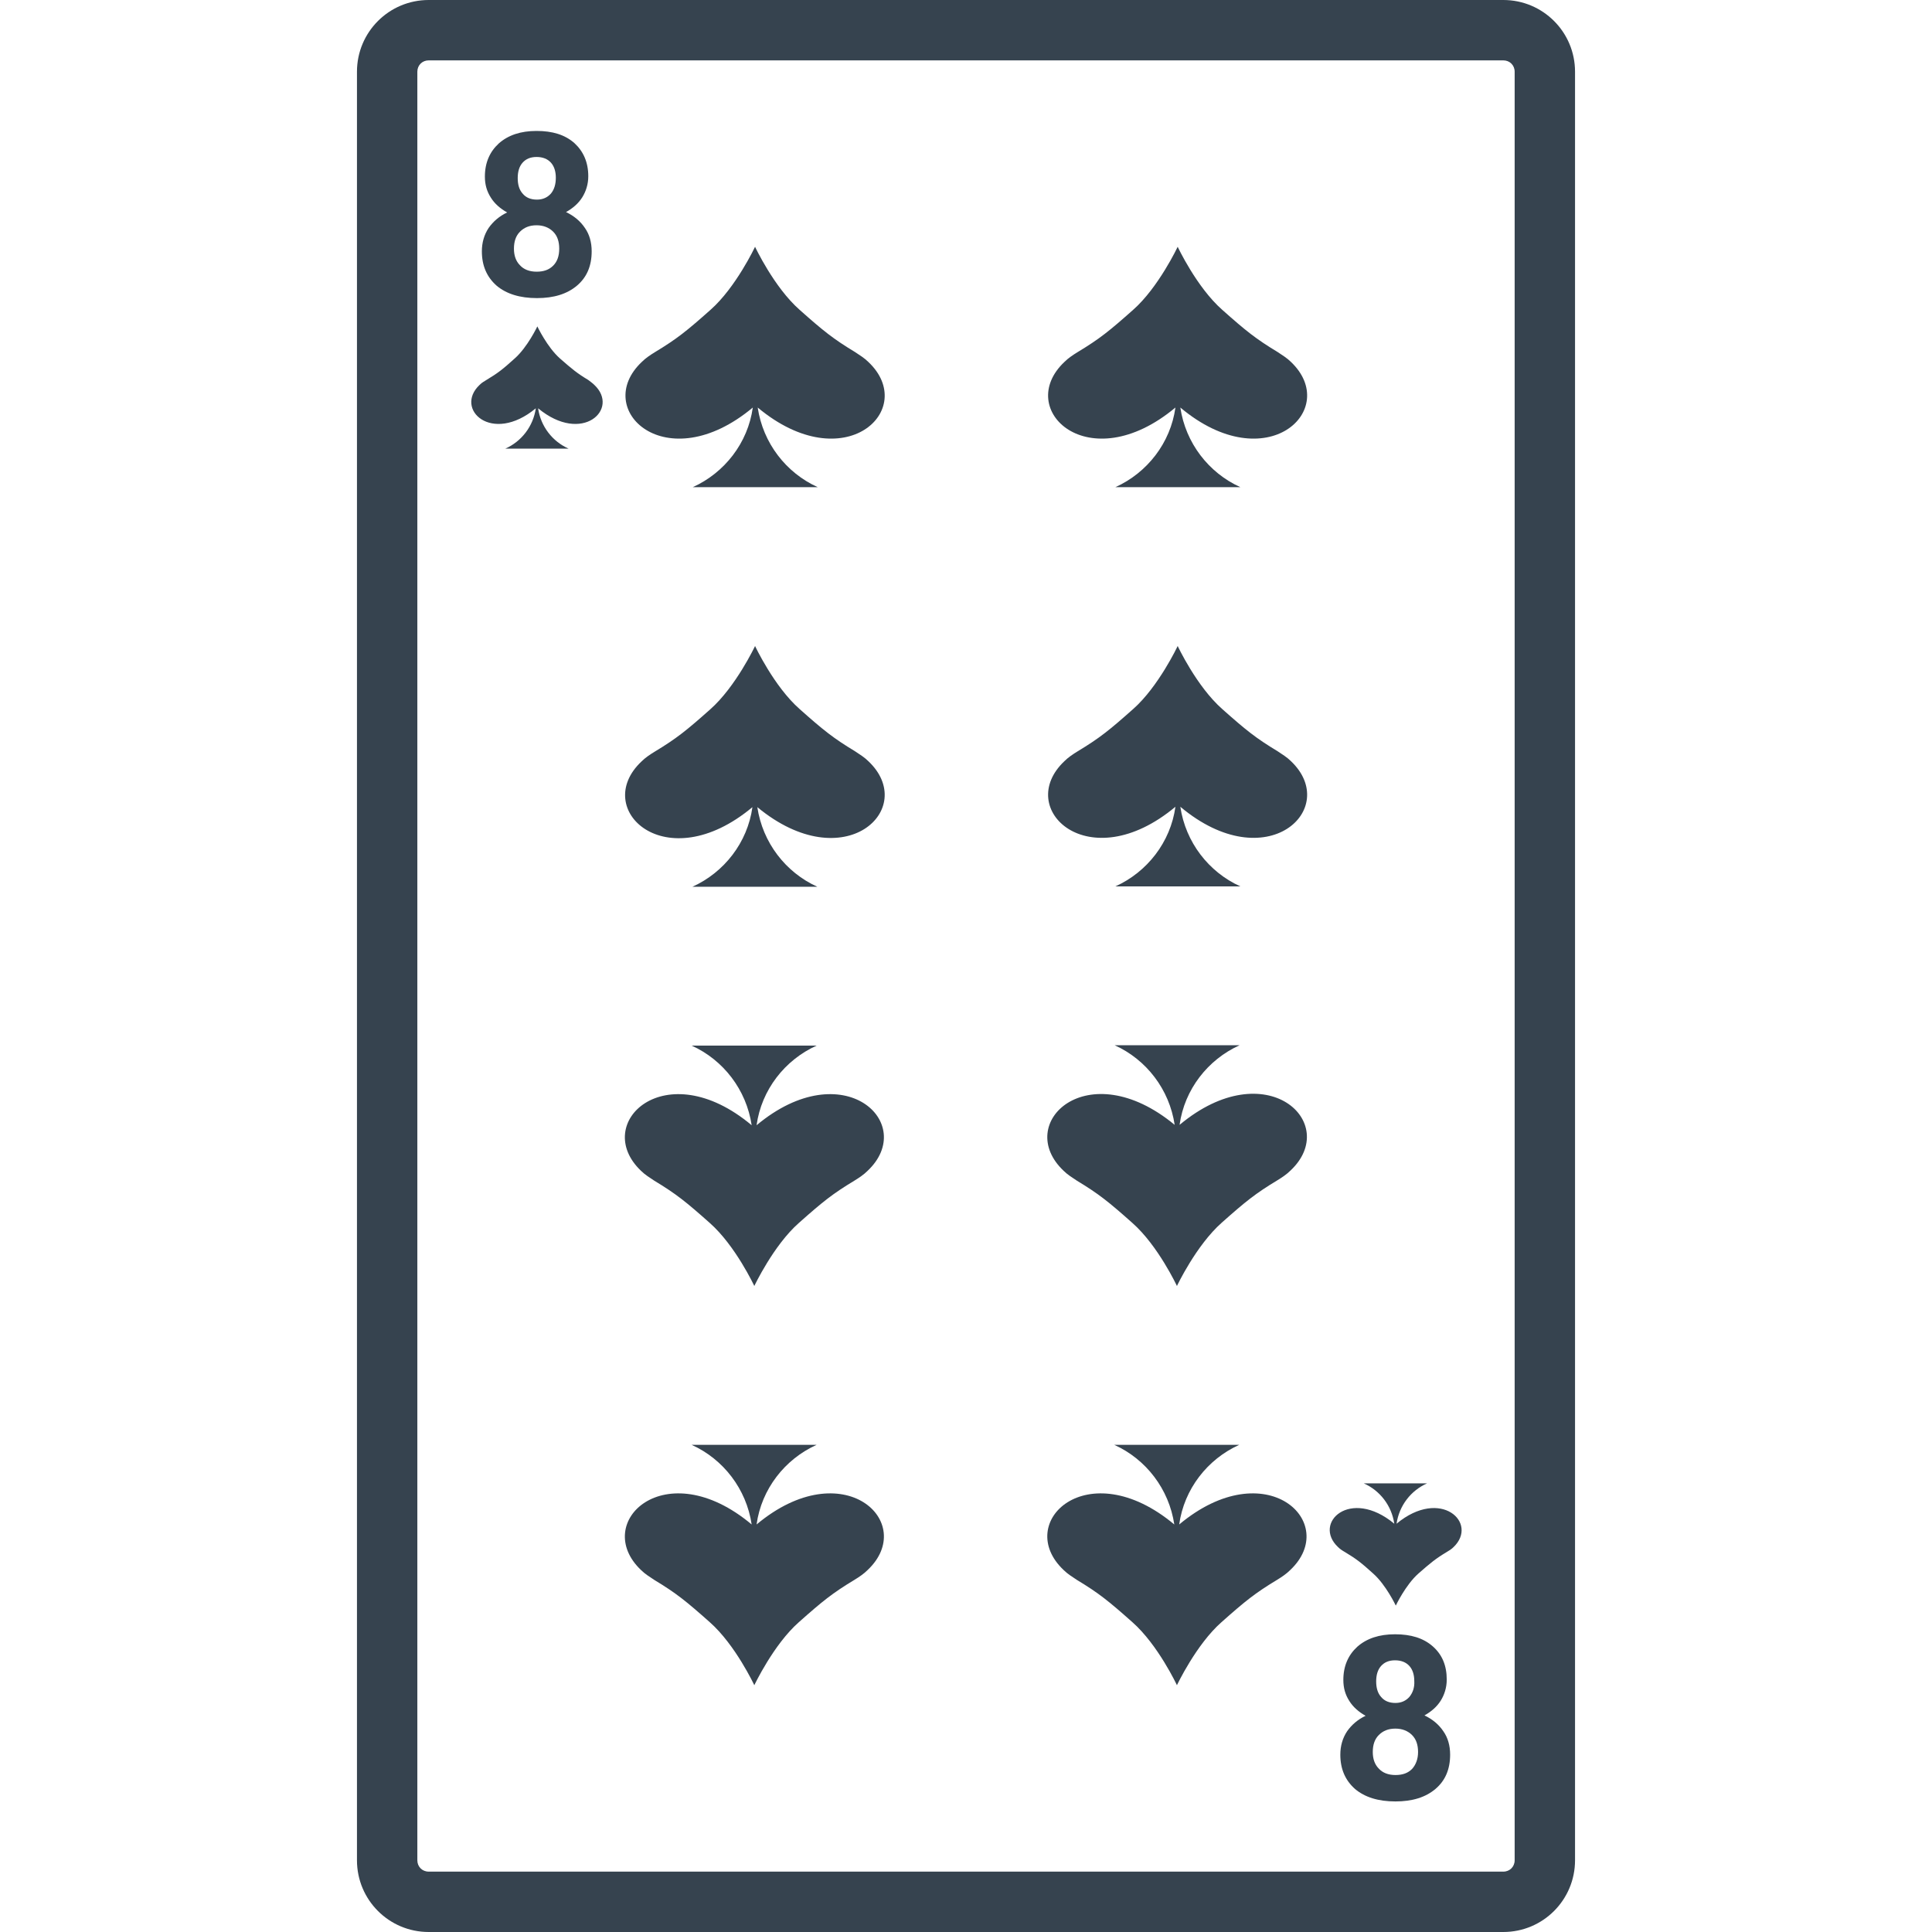
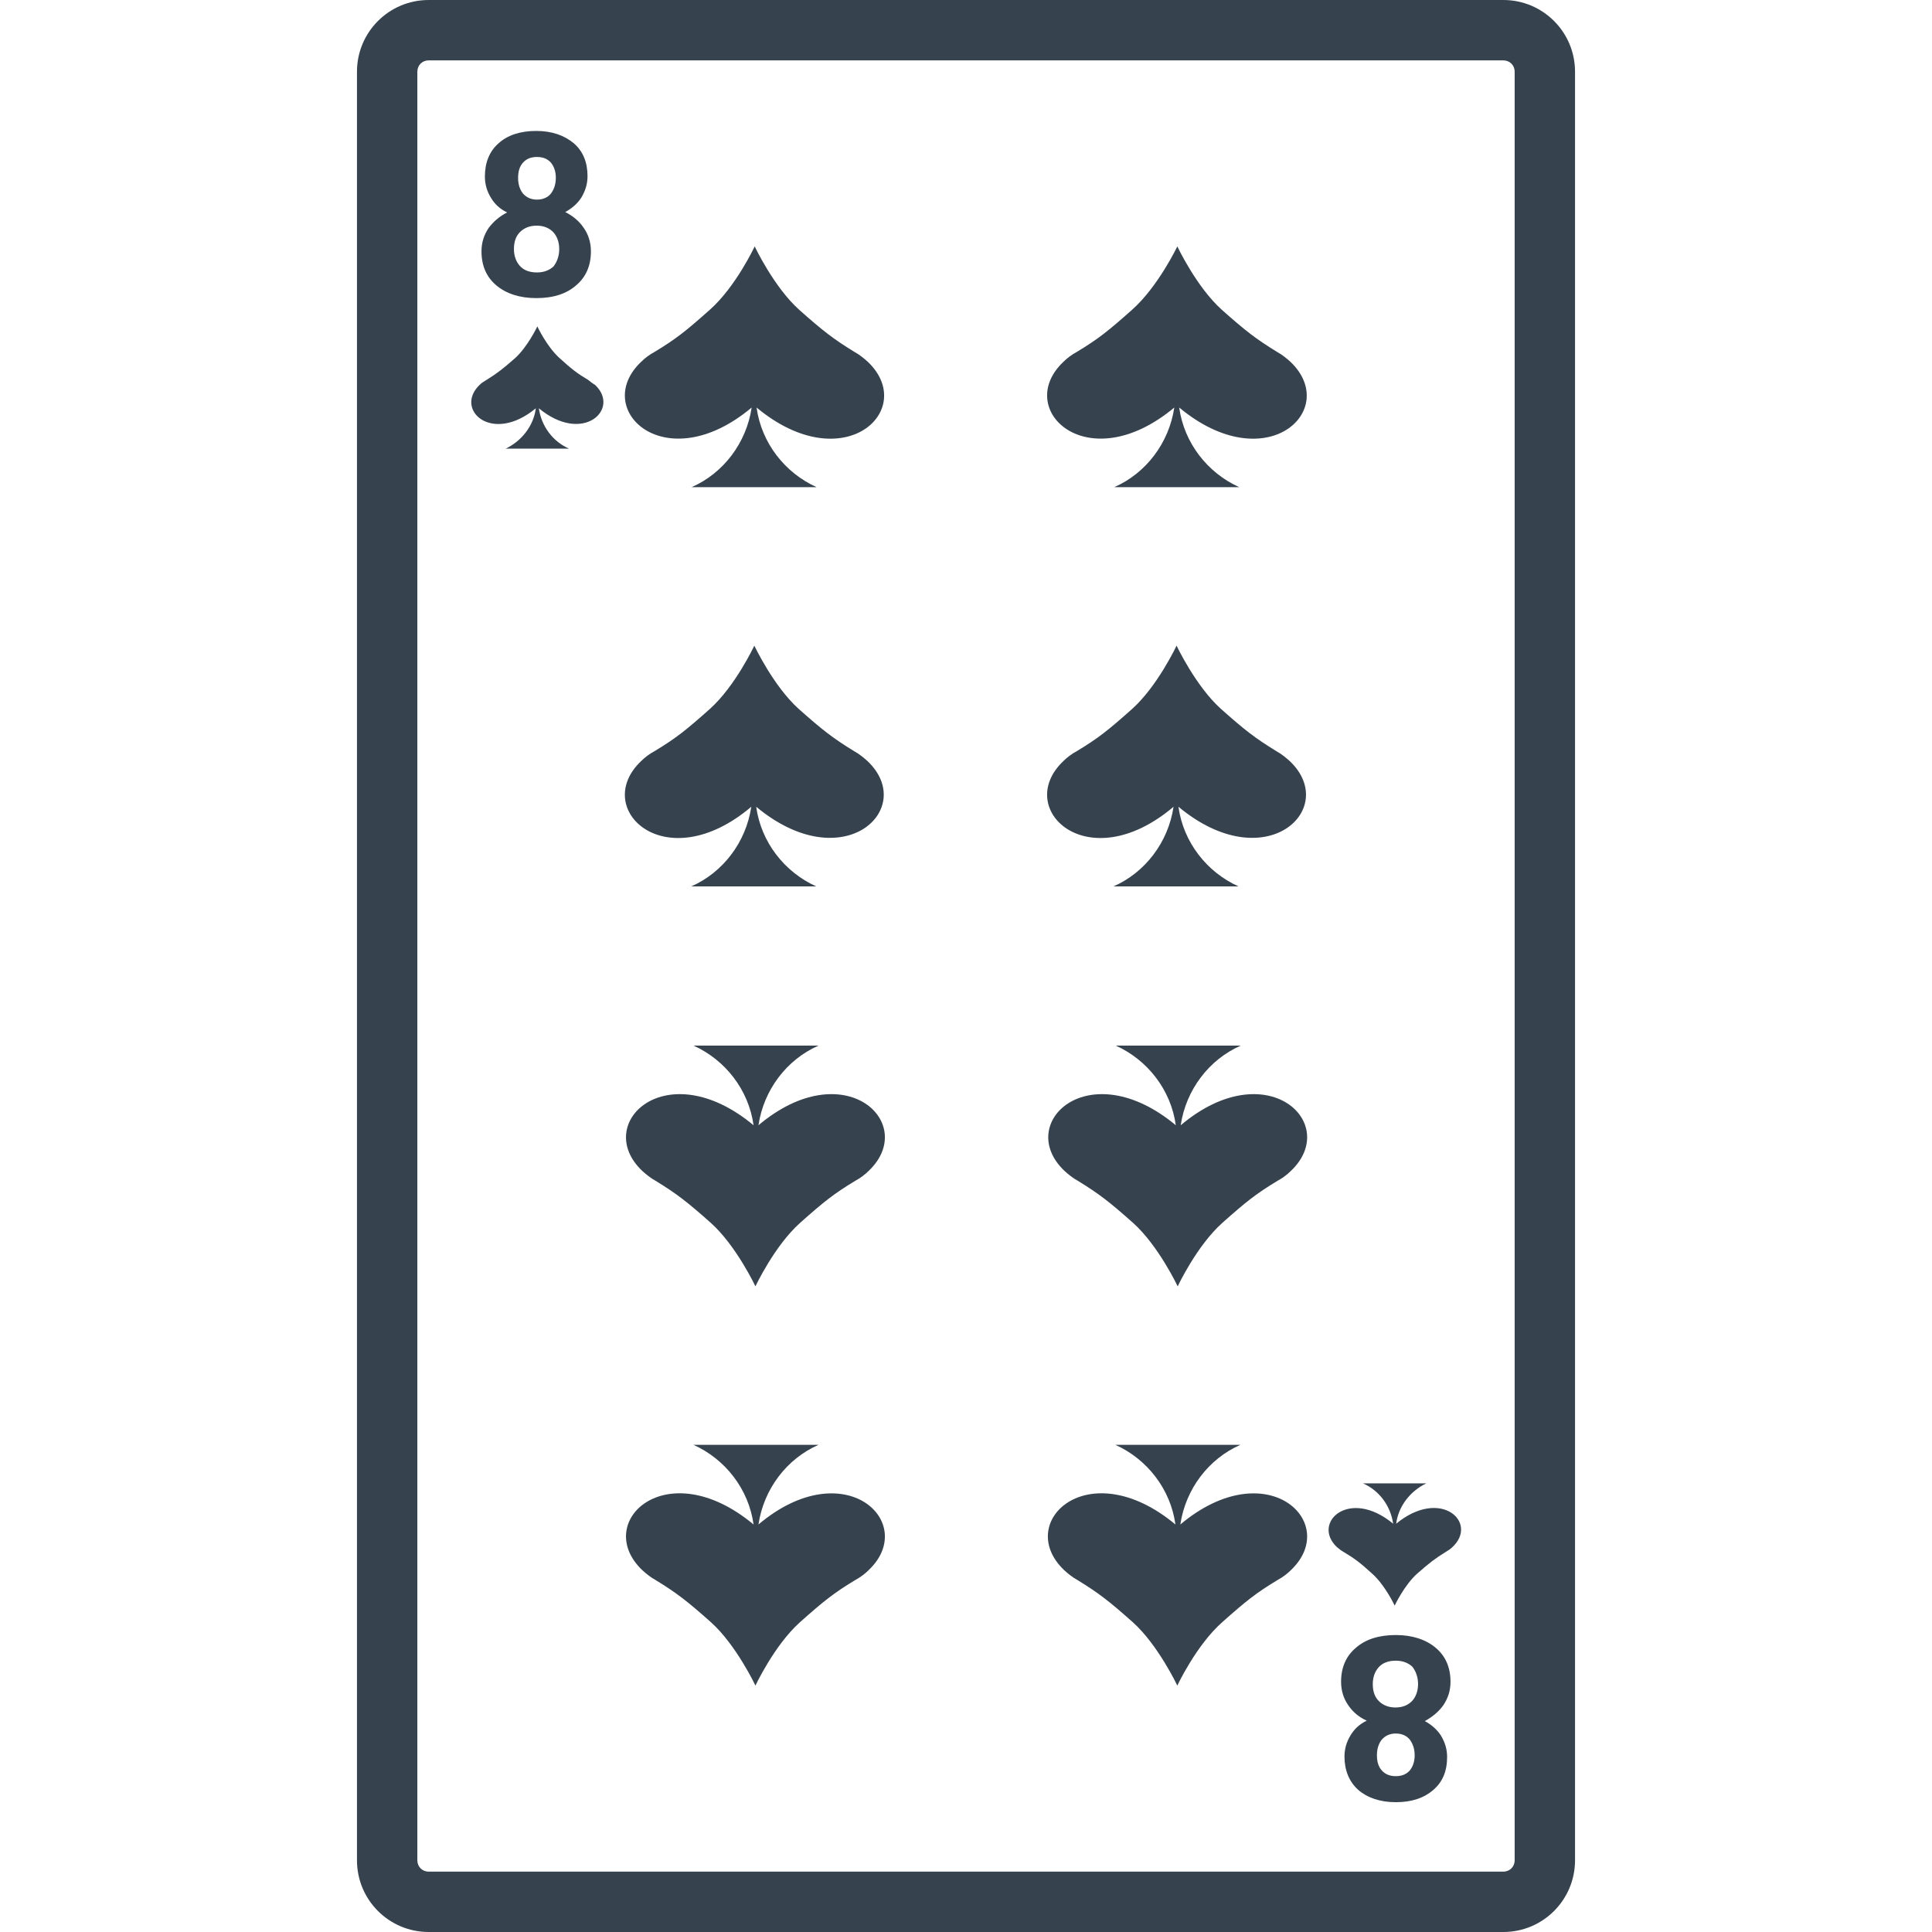
<svg xmlns="http://www.w3.org/2000/svg" version="1.1" x="0" y="0" viewBox="0 0 512 512" xml:space="preserve">
-   <path d="M398.4 16c1.7 0 3 1.3 3 3v474c0 1.7-1.3 3-3 3H113.6c-1.7 0-3-1.3-3-3V19c0-1.7 1.3-3 3-3h284.8m0-16H113.6c-10.5 0-19 8.5-19 19v474c0 10.5 8.5 19 19 19h284.8c10.5 0 19-8.5 19-19V19c0-10.5-8.5-19-19-19zM157.5 102c6.8 6.4-3.2 15.9-14.9 6.2.7 4.8 3.8 8.8 8.1 10.7h-16.8c4.3-1.9 7.4-5.9 8.1-10.7-11.7 9.7-21.7.2-14.9-6.2.5-.5 1.1-.9 1.8-1.3 3-1.8 4.3-2.8 7.5-5.7 3.4-3 6-8.5 6-8.5s2.6 5.5 6 8.5c3.2 2.8 4.5 3.9 7.5 5.7.5.4 1.1.8 1.6 1.3zm212.6 301.8c.7-4.8 3.8-8.8 8.1-10.7h-16.8c4.3 1.9 7.4 5.9 8.1 10.7-11.7-9.7-21.7-.2-14.9 6.2.5.5 1.1.9 1.8 1.3 3 1.8 4.3 2.8 7.5 5.7 3.4 3 6 8.5 6 8.5s2.6-5.5 6-8.5c3.2-2.8 4.5-3.9 7.5-5.7.7-.4 1.3-.8 1.8-1.3 6.7-6.4-3.4-15.9-15.1-6.2zm-140-307.9c-1-1-2.3-1.8-3.5-2.6-5.8-3.5-8.4-5.6-14.7-11.2-6.8-6-11.8-16.7-11.8-16.7s-5.1 10.8-11.8 16.7c-6.3 5.6-8.9 7.7-14.7 11.2-1.3.8-2.5 1.6-3.5 2.6-13.4 12.6 6.4 31.3 29.4 12.1-1.3 9.4-7.5 17.3-15.9 21.1h33.1c-8.4-3.8-14.5-11.7-15.9-21.1 23 19.2 42.7.5 29.3-12.1zm112 0c-1-1-2.3-1.8-3.5-2.6-5.8-3.5-8.4-5.6-14.7-11.2-6.8-6-11.8-16.7-11.8-16.7s-5.1 10.8-11.8 16.7c-6.3 5.6-8.9 7.7-14.7 11.2-1.3.8-2.5 1.6-3.5 2.6-13.4 12.6 6.4 31.3 29.4 12.1-1.3 9.4-7.5 17.3-15.9 21.1h33.1c-8.4-3.8-14.5-11.7-15.9-21.1 22.9 19.2 42.6.5 29.3-12.1zm-112 105.8c-1-1-2.3-1.8-3.5-2.6-5.8-3.5-8.4-5.6-14.7-11.2-6.8-6-11.8-16.7-11.8-16.7S195 182 188.2 188c-6.3 5.6-8.9 7.7-14.7 11.2-1.3.8-2.5 1.6-3.5 2.6-13.4 12.6 6.4 31.3 29.4 12.1-1.3 9.4-7.5 17.3-15.9 21.1h33.1c-8.4-3.8-14.5-11.7-15.9-21.1 23.1 19.1 42.8.4 29.4-12.2zm112 0c-1-1-2.3-1.8-3.5-2.6-5.8-3.5-8.4-5.6-14.7-11.2-6.8-6-11.8-16.7-11.8-16.7s-5.1 10.8-11.8 16.7c-6.3 5.6-8.9 7.7-14.7 11.2-1.3.8-2.5 1.6-3.5 2.6-13.4 12.6 6.4 31.3 29.4 12.1-1.3 9.4-7.5 17.3-15.9 21.1h33.1c-8.4-3.8-14.5-11.7-15.9-21.1 22.9 19.2 42.6.5 29.3-12.1zm-60.2 214.4c1 1 2.3 1.8 3.5 2.6 5.8 3.5 8.4 5.6 14.7 11.2 6.8 6 11.8 16.7 11.8 16.7s5.1-10.8 11.8-16.7c6.3-5.6 8.9-7.7 14.7-11.2 1.3-.8 2.5-1.6 3.5-2.6 13.4-12.6-6.4-31.3-29.4-12.1 1.3-9.4 7.5-17.3 15.9-21.1h-33.1c8.4 3.8 14.5 11.7 15.9 21.1-23-19.2-42.7-.5-29.3 12.1zm-112 0c1 1 2.3 1.8 3.5 2.6 5.8 3.5 8.4 5.6 14.7 11.2 6.8 6 11.8 16.7 11.8 16.7s5.1-10.8 11.8-16.7c6.3-5.6 8.9-7.7 14.7-11.2 1.3-.8 2.5-1.6 3.5-2.6 13.4-12.6-6.4-31.3-29.4-12.1 1.3-9.4 7.5-17.3 15.9-21.1h-33.1c8.4 3.8 14.5 11.7 15.9 21.1-22.9-19.2-42.6-.5-29.3 12.1zm112-105.8c1 1 2.3 1.8 3.5 2.6 5.8 3.5 8.4 5.6 14.7 11.2 6.8 6 11.8 16.7 11.8 16.7S317 330 323.8 324c6.3-5.6 8.9-7.7 14.7-11.2 1.3-.8 2.5-1.6 3.5-2.6 13.4-12.6-6.4-31.3-29.4-12.1 1.3-9.4 7.5-17.3 15.9-21.1h-33.1c8.4 3.8 14.5 11.7 15.9 21.1-23.1-19.1-42.8-.4-29.4 12.2zm-112 0c1 1 2.3 1.8 3.5 2.6 5.8 3.5 8.4 5.6 14.7 11.2 6.8 6 11.8 16.7 11.8 16.7s5.1-10.8 11.8-16.7c6.3-5.6 8.9-7.7 14.7-11.2 1.3-.8 2.5-1.6 3.5-2.6 13.4-12.6-6.4-31.3-29.4-12.1 1.3-9.4 7.5-17.3 15.9-21.1h-33.1c8.4 3.8 14.5 11.7 15.9 21.1-22.9-19.2-42.6-.5-29.3 12.1zM152.2 37.9c-2.5-2.2-5.8-3.2-10-3.2s-7.5 1.1-10 3.3c-2.4 2.2-3.7 5.1-3.7 8.8 0 2.1.5 3.9 1.6 5.6 1 1.6 2.5 2.9 4.3 3.9-2.1 1-3.7 2.4-4.9 4.1-1.2 1.8-1.8 3.9-1.8 6.2 0 3.8 1.3 6.8 3.9 9.1 2.6 2.2 6.2 3.3 10.7 3.3 4.5 0 8-1.1 10.6-3.3 2.6-2.2 3.9-5.2 3.9-9.1 0-2.4-.6-4.5-1.8-6.2-1.2-1.8-2.9-3.2-5-4.2 1.8-1 3.3-2.3 4.3-3.9s1.6-3.5 1.6-5.6c0-3.7-1.3-6.6-3.7-8.8zm-5.6 32.5c-1.1 1.1-2.5 1.6-4.4 1.6-1.9 0-3.4-.6-4.4-1.7-1.1-1.1-1.6-2.6-1.6-4.4 0-1.9.5-3.4 1.6-4.5s2.5-1.7 4.4-1.7c1.8 0 3.3.6 4.4 1.7 1.1 1.1 1.6 2.6 1.6 4.5s-.5 3.4-1.6 4.5zm-.6-19.1c-.9 1-2.1 1.6-3.7 1.6s-2.9-.5-3.8-1.6c-.9-1-1.3-2.4-1.3-4.1 0-1.7.4-3.1 1.3-4.1.9-1 2.1-1.5 3.7-1.5s2.9.5 3.8 1.5c.9 1 1.3 2.4 1.3 4 0 1.7-.4 3.1-1.3 4.2zm233.7 385c-2.5-2.2-5.8-3.2-10-3.2s-7.5 1.1-10 3.3c-2.4 2.2-3.7 5.1-3.7 8.8 0 2.1.5 3.9 1.6 5.6 1 1.6 2.5 2.9 4.3 3.9-2.1 1-3.7 2.4-4.9 4.1-1.2 1.8-1.8 3.9-1.8 6.2 0 3.8 1.3 6.8 3.9 9.1 2.6 2.2 6.2 3.3 10.7 3.3 4.5 0 8-1.1 10.6-3.3 2.6-2.2 3.9-5.2 3.9-9.1 0-2.4-.6-4.5-1.8-6.2-1.2-1.8-2.9-3.2-5-4.2 1.8-1 3.3-2.3 4.3-3.9s1.6-3.5 1.6-5.6c0-3.7-1.2-6.6-3.7-8.8zm-5.5 32.5c-1.1 1.1-2.5 1.6-4.4 1.6-1.9 0-3.4-.6-4.4-1.7-1.1-1.1-1.6-2.6-1.6-4.4 0-1.9.5-3.4 1.6-4.5s2.5-1.7 4.4-1.7c1.8 0 3.3.6 4.4 1.7 1.1 1.1 1.6 2.6 1.6 4.5s-.6 3.4-1.6 4.5zm-.7-19.1c-.9 1-2.1 1.6-3.7 1.6s-2.9-.5-3.8-1.6c-.9-1-1.3-2.4-1.3-4.1 0-1.7.4-3.1 1.3-4.1.9-1 2.1-1.5 3.7-1.5s2.9.5 3.8 1.5c.9 1 1.3 2.4 1.3 4 .1 1.7-.4 3.1-1.3 4.2z" fill="#36434f" />
+   <path d="M129.5 60.4c-1.2 1.8-1.9 3.8-1.9 6.2 0 3.8 1.3 6.8 3.9 9 2.6 2.2 6.2 3.4 10.6 3.4 4.5 0 8-1.1 10.6-3.4 2.6-2.2 3.9-5.2 3.9-9 0-2.4-.7-4.5-1.9-6.2-1.2-1.8-2.9-3.2-4.9-4.2 1.8-1 3.3-2.3 4.3-3.9 1-1.7 1.6-3.5 1.6-5.6 0-3.7-1.2-6.6-3.6-8.7-2.5-2.1-5.8-3.3-10-3.3s-7.6 1.1-10 3.3c-2.4 2.1-3.6 5.1-3.6 8.8 0 2.1.6 4 1.6 5.6 1 1.7 2.4 3 4.3 3.9-2 1-3.6 2.4-4.9 4.1zm9.1-17.3c.9-1 2.1-1.5 3.7-1.5s2.8.5 3.7 1.5c.8 1 1.3 2.3 1.3 4 0 1.8-.5 3.1-1.3 4.2-.8 1-2.1 1.6-3.7 1.6s-2.8-.6-3.7-1.6c-.8-1-1.3-2.4-1.3-4.1 0-1.8.4-3.1 1.3-4.1zm-.8 18.4c1.1-1.1 2.6-1.7 4.4-1.7 1.9 0 3.3.6 4.4 1.7 1 1.1 1.6 2.6 1.6 4.5s-.6 3.4-1.5 4.6c-1.1 1-2.5 1.6-4.4 1.6-2 0-3.5-.6-4.5-1.7s-1.6-2.6-1.6-4.5.5-3.4 1.6-4.5zm19.9 40.5c6.8 6.4-3.2 15.9-14.9 6.2.7 4.8 3.7 8.8 8 10.7H134c4.2-2 7.4-6 8-10.7-11.7 9.7-21.7.3-14.9-6.2.5-.5 1.1-.9 1.8-1.3 2.9-1.8 4.3-2.9 7.5-5.7 3.4-3 6-8.5 6-8.5s2.5 5.4 6 8.5c3.2 2.9 4.5 3.9 7.5 5.7.5.4 1.1.9 1.8 1.3zm12.2 99.7c1-1 2.2-1.9 3.5-2.6 5.8-3.5 8.4-5.6 14.7-11.2 6.8-6.1 11.8-16.8 11.8-16.8s5.1 10.8 11.8 16.8c6.3 5.6 9 7.7 14.7 11.2 1.3.7 2.5 1.7 3.5 2.6 13.3 12.6-6.4 31.3-29.5 12.1 1.3 9.4 7.5 17.3 15.9 21.1h-33.1c8.4-3.7 14.5-11.7 15.9-21.1-22.8 19.3-42.5.5-29.2-12.1zM281.8 95.9c1-1 2.2-1.9 3.5-2.6 5.8-3.5 8.4-5.6 14.7-11.2 6.9-6.1 12-16.8 12-16.8s5.1 10.8 11.8 16.8c6.3 5.6 9 7.7 14.7 11.2 1.3.7 2.5 1.7 3.5 2.6 13.3 12.7-6.4 31.3-29.5 12.1 1.3 9.4 7.5 17.3 15.9 21.1h-33.1c8.4-3.7 14.5-11.7 15.9-21.1-23 19.2-42.7.5-29.4-12.1zm-111.9 0c1-1 2.2-1.9 3.5-2.6 5.8-3.5 8.4-5.6 14.7-11.2C195 76 200 65.3 200 65.3s5.1 10.8 11.8 16.8c6.3 5.6 9 7.7 14.7 11.2 1.3.7 2.5 1.7 3.5 2.6 13.3 12.7-6.4 31.3-29.5 12.1 1.3 9.4 7.5 17.3 15.9 21.1h-33.1c8.4-3.7 14.5-11.7 15.9-21.1-22.9 19.2-42.6.5-29.3-12.1zm172.2 320.2c-1 1-2.2 1.9-3.5 2.6-5.8 3.5-8.4 5.6-14.7 11.2-6.9 6.1-11.9 16.8-11.9 16.8s-5.1-10.8-11.8-16.8c-6.3-5.6-9-7.7-14.7-11.2-1.3-.7-2.5-1.7-3.5-2.6-13.3-12.7 6.4-31.3 29.5-12.1-1.3-9.4-7.5-17.3-15.9-21.1h33.1c-8.4 3.7-14.5 11.7-15.9 21.1 22.9-19.2 42.6-.5 29.3 12.1zm-111.9 0c-1 1-2.2 1.9-3.5 2.6-5.8 3.5-8.4 5.6-14.7 11.2-6.8 6.1-11.8 16.8-11.8 16.8s-5.1-10.8-11.8-16.8c-6.3-5.6-9-7.7-14.7-11.2-1.3-.7-2.5-1.7-3.5-2.6-13.3-12.7 6.4-31.3 29.5-12.1-1.3-9.4-7.5-17.3-15.9-21.1h33.1c-8.4 3.7-14.5 11.7-15.9 21.1 22.8-19.2 42.5-.5 29.2 12.1zm152.3 35.8c1.2-1.8 1.9-3.8 1.9-6.2 0-3.8-1.3-6.8-3.9-9-2.6-2.2-6.2-3.4-10.6-3.4s-8 1.1-10.6 3.4c-2.6 2.2-3.9 5.2-3.9 9 0 2.4.7 4.5 1.9 6.2 1.2 1.8 2.9 3.2 4.9 4.1-1.9.9-3.3 2.2-4.3 3.9-1 1.6-1.6 3.5-1.6 5.6 0 3.6 1.2 6.6 3.6 8.8 2.4 2.1 5.8 3.3 10 3.3s7.5-1.1 10-3.3c2.4-2.1 3.6-4.9 3.6-8.7 0-2.1-.6-3.9-1.6-5.6-1-1.6-2.5-2.9-4.3-3.9 2-1.1 3.7-2.5 4.9-4.2zm-8.9 17.3c-.9 1-2.1 1.5-3.7 1.5s-2.8-.5-3.7-1.5c-.9-1-1.3-2.3-1.3-4.1 0-1.7.5-3.1 1.3-4.1.9-1 2.1-1.6 3.7-1.6s2.9.6 3.7 1.6c.8 1.1 1.3 2.4 1.3 4.2 0 1.7-.5 3-1.3 4zm.6-18.4c-1.1 1.1-2.5 1.7-4.4 1.7-1.8 0-3.3-.6-4.4-1.7s-1.6-2.6-1.6-4.5.6-3.4 1.6-4.5 2.5-1.7 4.5-1.7c1.9 0 3.3.6 4.4 1.6.9 1.2 1.5 2.7 1.5 4.6s-.6 3.4-1.6 4.5zm10.7-40.8c-.5.5-1.1.9-1.8 1.3-2.9 1.8-4.3 2.9-7.5 5.7-3.4 3-6 8.5-6 8.5s-2.5-5.4-6-8.5c-3.2-2.9-4.5-3.9-7.5-5.7-.7-.4-1.2-.8-1.8-1.3-6.8-6.4 3.2-15.9 14.9-6.2-.7-4.8-3.7-8.8-8-10.7H378c-4.2 2-7.4 6-8 10.7 11.8-9.7 21.9-.3 14.9 6.2zm-42.8-99.7c-1 1-2.2 1.9-3.5 2.6-5.8 3.5-8.4 5.6-14.7 11.2-6.8 6.1-11.8 16.8-11.8 16.8s-5.1-10.8-11.8-16.8c-6.3-5.6-9-7.7-14.7-11.2-1.3-.7-2.5-1.7-3.5-2.6-13.3-12.6 6.4-31.3 29.5-12.1-1.3-9.4-7.5-17.3-15.9-21.1h33.1c-8.4 3.7-14.5 11.7-15.9 21.1 22.8-19.2 42.5-.5 29.2 12.1zm-60.3-108.6c1-1 2.2-1.9 3.5-2.6 5.8-3.5 8.4-5.6 14.7-11.2 6.8-6.1 11.8-16.8 11.8-16.8s5.1 10.8 11.8 16.8c6.3 5.6 9 7.7 14.7 11.2 1.3.7 2.5 1.7 3.5 2.6 13.3 12.6-6.4 31.3-29.5 12.1 1.3 9.4 7.5 17.3 15.9 21.1h-33.1c8.4-3.7 14.5-11.7 15.9-21.1-22.8 19.3-42.5.5-29.2-12.1zm-51.6 108.6c-1 1-2.2 1.9-3.5 2.6-5.8 3.5-8.4 5.6-14.7 11.2-6.8 6.1-11.8 16.8-11.8 16.8s-5.1-10.8-11.8-16.8c-6.3-5.6-9-7.7-14.7-11.2-1.3-.7-2.5-1.7-3.5-2.6-13.3-12.6 6.4-31.3 29.5-12.1-1.3-9.4-7.5-17.3-15.9-21.1h33.1c-8.4 3.7-14.5 11.7-15.9 21.1 22.8-19.2 42.5-.5 29.2 12.1zM398.4 0H113.6c-10.5 0-19 8.5-19 19v474c0 10.5 8.5 19 19 19h284.8c10.5 0 19-8.5 19-19V19c0-10.5-8.5-19-19-19zm3 493c0 1.7-1.3 3-3 3H113.6c-1.7 0-3-1.3-3-3V19c0-1.7 1.3-3 3-3h284.8c1.7 0 3 1.3 3 3v474z" fill="#36434f" />
</svg>
